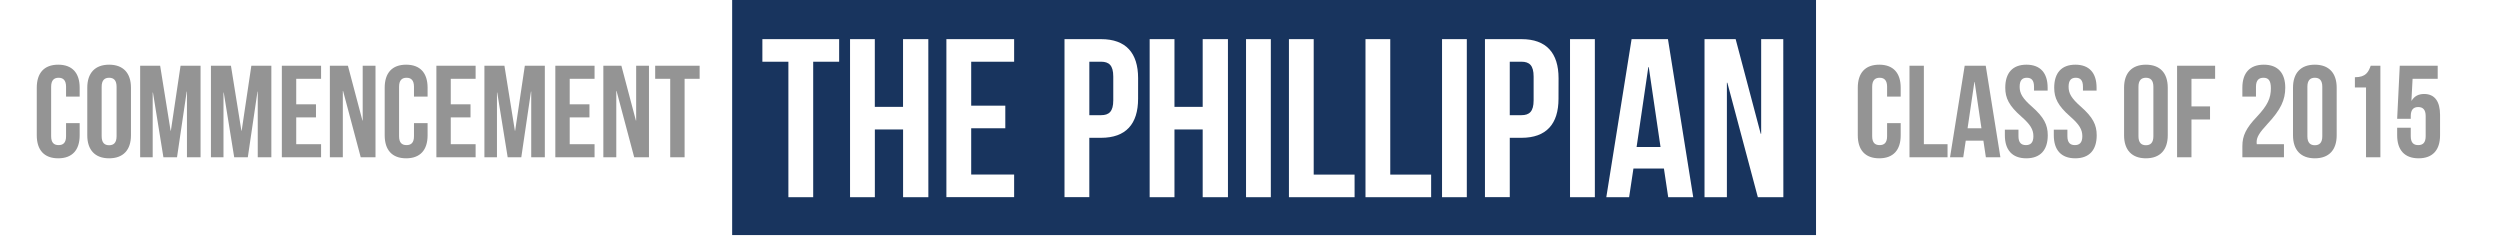
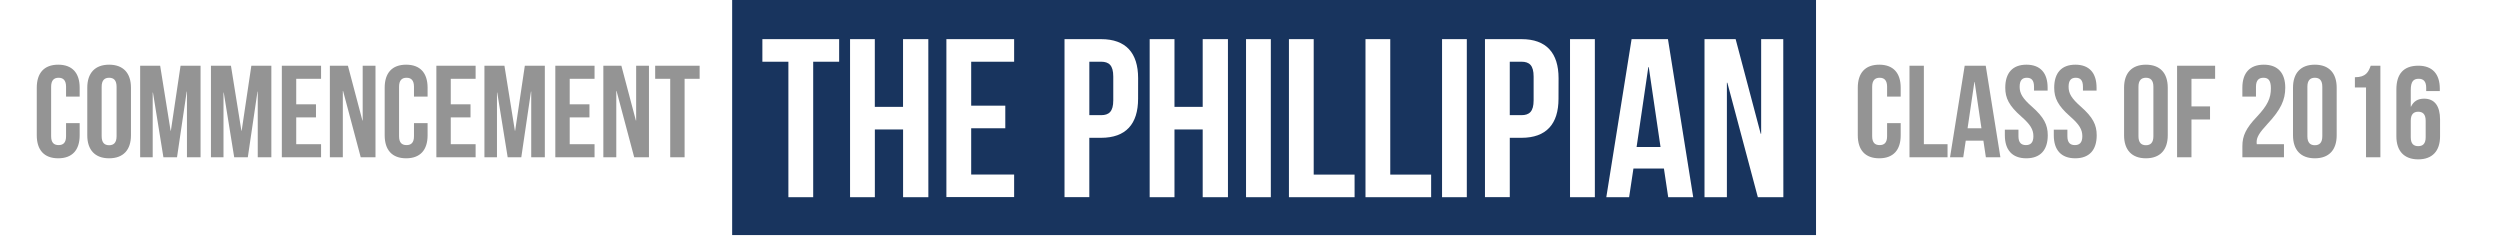
<svg xmlns="http://www.w3.org/2000/svg" version="1.1" id="Layer_1" x="0px" y="0px" width="229.266px" height="21.559px" viewBox="0 0 229.266 21.559" enable-background="new 0 0 229.266 21.559" xml:space="preserve">
  <g>
-     <path fill="#18345E" d="M151.162,6.156l-1.076,7.326h2.195l-1.078-7.326H151.162z M139.526,5.66h-1.071v4.902h1.069   c0.729,0,1.119-0.332,1.119-1.363V7.024C140.645,5.99,140.25,5.66,139.526,5.66z M100.976,5.66h-1.077v4.902h1.077   c0.729,0,1.118-0.332,1.118-1.363V7.024C102.095,5.99,101.7,5.66,100.976,5.66z M67.143,0v21.559h99.398V0H67.143z M76.955,5.66   h-2.38v12.423H72.3V5.66h-2.385V3.59h7.04V5.66z M85.137,18.082h-2.319v-6.211H80.23v6.211h-2.276V3.589h2.272v6.214h2.588V3.589   h2.319L85.137,18.082L85.137,18.082z M93.002,5.66h-3.937v4.032h3.128v2.072h-3.128v4.244h3.937v2.068H86.79V3.588h6.212V5.66z    M104.37,9.055c0,2.317-1.118,3.583-3.396,3.583h-1.077v5.443h-2.275V3.589h3.354c2.275,0,3.396,1.265,3.396,3.582L104.37,9.055   L104.37,9.055z M112.612,18.082h-2.318v-6.211h-2.588v6.211h-2.275V3.589h2.275v6.214h2.588V3.589h2.316L112.612,18.082   L112.612,18.082z M116.543,18.082h-2.274V3.589h2.274V18.082z M124.225,18.082h-6.021V3.589h2.271v12.425h3.748L124.225,18.082   L124.225,18.082z M131.246,18.082h-6.022V3.589h2.272v12.425h3.748v2.068H131.246z M134.516,18.082h-2.272V3.589h2.272V18.082   L134.516,18.082z M142.925,9.055c0,2.317-1.119,3.583-3.396,3.583h-1.073v5.443h-2.276V3.589h3.354   c2.272,0,3.396,1.265,3.396,3.582L142.925,9.055L142.925,9.055z M146.259,18.082h-2.278V3.589h2.277L146.259,18.082L146.259,18.082   z M152.985,18.082l-0.393-2.629h-2.795l-0.396,2.629h-2.092l2.319-14.494h3.334l2.317,14.494H152.985z M163.545,18.082h-2.34   l-2.797-10.497h-0.041v10.498h-2.052V3.589h2.855l2.299,8.677h0.041V3.589h2.028L163.545,18.082L163.545,18.082z" />
+     <path fill="#18345E" d="M151.162,6.156l-1.076,7.325h2.195l-1.078-7.325H151.162z M139.526,5.66h-1.07v4.901h1.068   c0.729,0,1.119-0.332,1.119-1.362V7.024C140.645,5.99,140.25,5.66,139.526,5.66z M100.976,5.66h-1.077v4.901h1.077   c0.729,0,1.118-0.332,1.118-1.362V7.024C102.095,5.99,101.7,5.66,100.976,5.66z M67.143,0v21.559h99.398V0H67.143z M76.955,5.66   h-2.38v12.423H72.3V5.66h-2.385V3.59h7.04V5.66z M85.137,18.082h-2.319v-6.211H80.23v6.211h-2.275V3.589h2.271v6.214h2.588V3.589   h2.319L85.137,18.082L85.137,18.082z M93.002,5.66h-3.938v4.031h3.128v2.072h-3.128v4.244h3.938v2.068H86.79V3.588h6.212V5.66z    M104.37,9.055c0,2.317-1.118,3.583-3.396,3.583h-1.077v5.443h-2.274V3.589h3.354c2.275,0,3.396,1.265,3.396,3.582L104.37,9.055   L104.37,9.055z M112.612,18.082h-2.317v-6.211h-2.588v6.211h-2.275V3.589h2.275v6.214h2.588V3.589h2.315L112.612,18.082   L112.612,18.082z M116.543,18.082h-2.274V3.589h2.274V18.082z M124.225,18.082h-6.021V3.589h2.271v12.425h3.748L124.225,18.082   L124.225,18.082z M131.246,18.082h-6.022V3.589h2.272v12.425h3.748v2.068H131.246z M134.516,18.082h-2.271V3.589h2.271V18.082   L134.516,18.082z M142.925,9.055c0,2.317-1.119,3.583-3.396,3.583h-1.072v5.443h-2.276V3.589h3.354   c2.271,0,3.396,1.265,3.396,3.582L142.925,9.055L142.925,9.055z M146.259,18.082h-2.278V3.589h2.277L146.259,18.082L146.259,18.082   z M152.985,18.082l-0.393-2.629h-2.795l-0.396,2.629h-2.092l2.319-14.494h3.334l2.316,14.494H152.985z M163.545,18.082h-2.34   l-2.797-10.497h-0.041v10.498h-2.053V3.589h2.855l2.299,8.677h0.041V3.589h2.028L163.545,18.082L163.545,18.082z" />
  </g>
  <g enable-background="new    ">
-     <path fill="#949494" d="M7.306,11.293v1.115c0,1.343-0.672,2.11-1.967,2.11c-1.295,0-1.967-0.768-1.967-2.11V8.042   c0-1.343,0.672-2.11,1.967-2.11c1.295,0,1.967,0.768,1.967,2.11v0.816H6.058v-0.9c0-0.6-0.264-0.827-0.684-0.827   c-0.419,0-0.684,0.228-0.684,0.827v4.534c0,0.6,0.264,0.815,0.684,0.815c0.42,0,0.684-0.216,0.684-0.815v-1.199H7.306z" />
-     <path fill="#949494" d="M8.004,8.042c0-1.343,0.708-2.11,2.003-2.11c1.295,0,2.003,0.768,2.003,2.11v4.366   c0,1.343-0.708,2.11-2.003,2.11c-1.295,0-2.003-0.768-2.003-2.11V8.042z M9.323,12.492c0,0.6,0.264,0.827,0.684,0.827   c0.42,0,0.684-0.228,0.684-0.827V7.958c0-0.6-0.264-0.827-0.684-0.827c-0.419,0-0.684,0.228-0.684,0.827V12.492z" />
-     <path fill="#949494" d="M15.646,11.989h0.024l0.888-5.961h1.835v8.396h-1.248V8.403h-0.024l-0.887,6.021h-1.248l-0.959-5.937   h-0.024v5.937h-1.151V6.028h1.835L15.646,11.989z" />
-     <path fill="#949494" d="M22.138,11.989h0.024l0.888-5.961h1.835v8.396h-1.248V8.403h-0.024l-0.887,6.021h-1.248l-0.959-5.937   h-0.024v5.937h-1.151V6.028h1.835L22.138,11.989z" />
-     <path fill="#949494" d="M27.166,9.566h1.811v1.199h-1.811v2.459h2.279v1.199h-3.598V6.028h3.598v1.199h-2.279V9.566z" />
-     <path fill="#949494" d="M31.463,8.342h-0.024v6.081h-1.188V6.028h1.655l1.331,5.025h0.024V6.028h1.175v8.396h-1.355L31.463,8.342z" />
-     <path fill="#949494" d="M39.213,11.293v1.115c0,1.343-0.672,2.11-1.967,2.11c-1.295,0-1.967-0.768-1.967-2.11V8.042   c0-1.343,0.672-2.11,1.967-2.11c1.295,0,1.967,0.768,1.967,2.11v0.816h-1.248v-0.9c0-0.6-0.264-0.827-0.684-0.827   c-0.419,0-0.684,0.228-0.684,0.827v4.534c0,0.6,0.264,0.815,0.684,0.815c0.42,0,0.684-0.216,0.684-0.815v-1.199H39.213z" />
-     <path fill="#949494" d="M41.338,9.566h1.811v1.199h-1.811v2.459h2.279v1.199h-3.598V6.028h3.598v1.199h-2.279V9.566z" />
-     <path fill="#949494" d="M47.218,11.989h0.024l0.888-5.961h1.835v8.396h-1.248V8.403h-0.024l-0.887,6.021h-1.248l-0.959-5.937   h-0.024v5.937h-1.151V6.028h1.835L47.218,11.989z" />
-     <path fill="#949494" d="M52.246,9.566h1.811v1.199h-1.811v2.459h2.279v1.199h-3.598V6.028h3.598v1.199h-2.279V9.566z" />
-     <path fill="#949494" d="M56.542,8.342h-0.024v6.081h-1.188V6.028h1.655l1.331,5.025h0.024V6.028h1.175v8.396h-1.355L56.542,8.342z" />
-     <path fill="#949494" d="M60.083,6.028h4.078v1.199h-1.379v7.196h-1.319V7.227h-1.379V6.028z" />
+     <path fill="#949494" d="M7.306,11.293v1.115c0,1.343-0.672,2.109-1.967,2.109s-1.967-0.768-1.967-2.109V8.042   c0-1.343,0.672-2.11,1.967-2.11S7.306,6.7,7.306,8.042v0.815H6.058V7.958c0-0.601-0.264-0.827-0.684-0.827   c-0.419,0-0.685,0.228-0.685,0.827v4.534c0,0.6,0.265,0.814,0.685,0.814s0.684-0.216,0.684-0.814v-1.199H7.306z" />
+     <path fill="#949494" d="M8.004,8.042c0-1.343,0.708-2.11,2.003-2.11S12.01,6.7,12.01,8.042v4.366c0,1.343-0.708,2.109-2.003,2.109   s-2.003-0.768-2.003-2.109V8.042z M9.323,12.492c0,0.6,0.264,0.826,0.684,0.826s0.684-0.228,0.684-0.826V7.958   c0-0.601-0.264-0.827-0.684-0.827c-0.419,0-0.684,0.228-0.684,0.827V12.492z" />
+     <path fill="#949494" d="M15.646,11.99h0.024l0.888-5.962h1.835v8.396h-1.248V8.403h-0.023l-0.888,6.021h-1.248l-0.959-5.938h-0.023   v5.938h-1.151V6.028h1.835L15.646,11.99z" />
+     <path fill="#949494" d="M22.138,11.99h0.024l0.888-5.962h1.835v8.396h-1.248V8.403h-0.024l-0.887,6.021h-1.248l-0.959-5.938h-0.023   v5.938h-1.151V6.028h1.835L22.138,11.99z" />
+     <path fill="#949494" d="M27.166,9.566h1.811v1.199h-1.811v2.459h2.278v1.199h-3.598V6.028h3.598v1.199h-2.278V9.566z" />
+     <path fill="#949494" d="M31.463,8.342h-0.024v6.081h-1.188V6.028h1.655l1.33,5.025h0.024V6.028h1.175v8.396h-1.354L31.463,8.342z" />
+     <path fill="#949494" d="M39.213,11.293v1.115c0,1.343-0.672,2.109-1.967,2.109s-1.968-0.768-1.968-2.109V8.042   c0-1.343,0.673-2.11,1.968-2.11s1.967,0.769,1.967,2.11v0.815h-1.248V7.958c0-0.601-0.264-0.827-0.684-0.827   s-0.685,0.228-0.685,0.827v4.534c0,0.6,0.264,0.814,0.685,0.814c0.42,0,0.684-0.216,0.684-0.814v-1.199H39.213z" />
+     <path fill="#949494" d="M41.338,9.566h1.811v1.199h-1.811v2.459h2.279v1.199h-3.599V6.028h3.599v1.199h-2.279V9.566z" />
+     <path fill="#949494" d="M47.218,11.99h0.024l0.888-5.962h1.835v8.396h-1.248V8.403h-0.024l-0.887,6.021h-1.248l-0.959-5.938h-0.023   v5.938h-1.151V6.028h1.835L47.218,11.99z" />
+     <path fill="#949494" d="M52.246,9.566h1.811v1.199h-1.811v2.459h2.278v1.199h-3.598V6.028h3.598v1.199h-2.278V9.566z" />
+     <path fill="#949494" d="M56.542,8.342h-0.024v6.081H55.33V6.028h1.654l1.331,5.025h0.024V6.028h1.175v8.396H58.16L56.542,8.342z" />
+     <path fill="#949494" d="M60.083,6.028h4.078v1.199h-1.379v7.196h-1.319V7.227h-1.379L60.083,6.028L60.083,6.028z" />
  </g>
-   <g enable-background="new    ">
-     <path fill="#949494" d="M174.306,11.293v1.115c0,1.343-0.672,2.11-1.967,2.11c-1.296,0-1.968-0.768-1.968-2.11V8.042   c0-1.343,0.672-2.11,1.968-2.11c1.295,0,1.967,0.768,1.967,2.11v0.816h-1.247v-0.9c0-0.6-0.264-0.827-0.684-0.827   s-0.684,0.228-0.684,0.827v4.534c0,0.6,0.264,0.815,0.684,0.815s0.684-0.216,0.684-0.815v-1.199H174.306z" />
+   <g>
+     <path fill="#949494" d="M219.763,8.208c0-1.415,0.647-2.183,2.016-2.183c1.295,0,1.967,0.768,1.967,2.111v0.216h-1.248v-0.3   c0-0.6-0.264-0.828-0.684-0.828c-0.468,0-0.731,0.228-0.731,1.031V9.78h0.024c0.228-0.48,0.611-0.732,1.199-0.732   c0.972,0,1.463,0.684,1.463,1.919v1.536c0,1.344-0.707,2.111-2.003,2.111c-1.295,0-2.003-0.768-2.003-2.111V8.208z M221.082,11.075   v1.511c0,0.6,0.264,0.816,0.684,0.816s0.684-0.217,0.684-0.816v-1.511c0-0.6-0.264-0.828-0.684-0.828   S221.082,10.475,221.082,11.075z" />
+     <path fill="#949494" d="M174.306,11.293v1.115c0,1.343-0.672,2.109-1.967,2.109c-1.296,0-1.968-0.768-1.968-2.109V8.042   c0-1.343,0.672-2.11,1.968-2.11c1.295,0,1.967,0.769,1.967,2.11v0.815h-1.247V7.958c0-0.601-0.264-0.827-0.684-0.827   s-0.685,0.228-0.685,0.827v4.534c0,0.6,0.265,0.814,0.685,0.814s0.684-0.216,0.684-0.814v-1.199H174.306z" />
    <path fill="#949494" d="M175.112,6.028h1.319v7.196h2.171v1.199h-3.49V6.028z" />
-     <path fill="#949494" d="M183.449,14.423h-1.332l-0.227-1.523h-1.619l-0.229,1.523h-1.211l1.343-8.396h1.931L183.449,14.423z    M180.44,11.761h1.271l-0.624-4.246h-0.023L180.44,11.761z" />
-     <path fill="#949494" d="M185.838,5.932c1.283,0,1.943,0.768,1.943,2.11v0.265h-1.248V7.958c0-0.6-0.239-0.827-0.659-0.827   c-0.419,0-0.659,0.228-0.659,0.827c0,0.612,0.264,1.067,1.127,1.823c1.104,0.972,1.451,1.667,1.451,2.627   c0,1.343-0.672,2.11-1.967,2.11s-1.967-0.768-1.967-2.11v-0.516h1.247v0.6c0,0.6,0.265,0.815,0.684,0.815   c0.42,0,0.685-0.216,0.685-0.815c0-0.612-0.265-1.067-1.128-1.823c-1.104-0.972-1.451-1.667-1.451-2.627   C183.896,6.699,184.555,5.932,185.838,5.932z" />
-     <path fill="#949494" d="M190.326,5.932c1.283,0,1.943,0.768,1.943,2.11v0.265h-1.248V7.958c0-0.6-0.239-0.827-0.659-0.827   c-0.419,0-0.659,0.228-0.659,0.827c0,0.612,0.264,1.067,1.127,1.823c1.104,0.972,1.451,1.667,1.451,2.627   c0,1.343-0.672,2.11-1.967,2.11s-1.967-0.768-1.967-2.11v-0.516h1.247v0.6c0,0.6,0.265,0.815,0.684,0.815   c0.42,0,0.685-0.216,0.685-0.815c0-0.612-0.265-1.067-1.128-1.823c-1.104-0.972-1.451-1.667-1.451-2.627   C188.384,6.699,189.043,5.932,190.326,5.932z" />
-     <path fill="#949494" d="M194.791,8.042c0-1.343,0.708-2.11,2.003-2.11c1.296,0,2.003,0.768,2.003,2.11v4.366   c0,1.343-0.707,2.11-2.003,2.11c-1.295,0-2.003-0.768-2.003-2.11V8.042z M196.111,12.492c0,0.6,0.265,0.827,0.684,0.827   c0.42,0,0.684-0.228,0.684-0.827V7.958c0-0.6-0.264-0.827-0.684-0.827c-0.419,0-0.684,0.228-0.684,0.827V12.492z" />
+     <path fill="#949494" d="M183.449,14.423h-1.332L181.89,12.9h-1.619l-0.229,1.523h-1.211l1.343-8.396h1.931L183.449,14.423z    M180.44,11.761h1.271l-0.624-4.246h-0.023L180.44,11.761z" />
+     <path fill="#949494" d="M185.838,5.932c1.283,0,1.942,0.769,1.942,2.11v0.265h-1.247V7.958c0-0.601-0.239-0.827-0.659-0.827   c-0.419,0-0.659,0.228-0.659,0.827c0,0.611,0.264,1.066,1.127,1.823c1.104,0.972,1.451,1.667,1.451,2.627   c0,1.343-0.672,2.109-1.967,2.109s-1.968-0.768-1.968-2.109v-0.517h1.247v0.601c0,0.6,0.266,0.814,0.685,0.814   c0.42,0,0.685-0.216,0.685-0.814c0-0.612-0.265-1.067-1.128-1.823c-1.104-0.973-1.451-1.667-1.451-2.627   C183.896,6.699,184.555,5.932,185.838,5.932z" />
+     <path fill="#949494" d="M190.326,5.932c1.282,0,1.942,0.769,1.942,2.11v0.265h-1.248V7.958c0-0.601-0.238-0.827-0.659-0.827   c-0.419,0-0.658,0.228-0.658,0.827c0,0.611,0.264,1.066,1.127,1.823c1.104,0.972,1.451,1.667,1.451,2.627   c0,1.343-0.673,2.109-1.968,2.109s-1.967-0.768-1.967-2.109v-0.517h1.247v0.601c0,0.6,0.265,0.814,0.684,0.814   c0.421,0,0.686-0.216,0.686-0.814c0-0.612-0.265-1.067-1.128-1.823c-1.104-0.973-1.451-1.667-1.451-2.627   C188.384,6.699,189.043,5.932,190.326,5.932z" />
+     <path fill="#949494" d="M194.791,8.042c0-1.343,0.708-2.11,2.003-2.11c1.296,0,2.003,0.769,2.003,2.11v4.366   c0,1.343-0.707,2.109-2.003,2.109c-1.295,0-2.003-0.768-2.003-2.109V8.042z M196.111,12.492c0,0.6,0.266,0.826,0.685,0.826   c0.42,0,0.684-0.228,0.684-0.826V7.958c0-0.601-0.264-0.827-0.684-0.827c-0.419,0-0.685,0.228-0.685,0.827V12.492z" />
    <path fill="#949494" d="M200.971,9.758h1.703v1.199h-1.703v3.466h-1.319V6.028h3.489v1.199h-2.17V9.758z" />
-     <path fill="#949494" d="M207.571,7.131c-0.42,0-0.684,0.228-0.684,0.827v0.9h-1.248V8.042c0-1.343,0.672-2.11,1.967-2.11   c1.296,0,1.967,0.768,1.967,2.11c0,1.116-0.407,2.016-1.631,3.322c-0.779,0.84-0.995,1.235-0.995,1.68c0,0.06,0,0.119,0.012,0.18   h2.495v1.199h-3.814v-1.031c0-0.936,0.336-1.644,1.319-2.675c1.008-1.067,1.296-1.727,1.296-2.626   C208.254,7.335,207.99,7.131,207.571,7.131z" />
-     <path fill="#949494" d="M210.283,8.042c0-1.343,0.707-2.11,2.002-2.11c1.296,0,2.004,0.768,2.004,2.11v4.366   c0,1.343-0.708,2.11-2.004,2.11c-1.295,0-2.002-0.768-2.002-2.11V8.042z M211.602,12.492c0,0.6,0.265,0.827,0.684,0.827   c0.42,0,0.684-0.228,0.684-0.827V7.958c0-0.6-0.264-0.827-0.684-0.827c-0.419,0-0.684,0.228-0.684,0.827V12.492z" />
-     <path fill="#949494" d="M215.959,7.083c1.02,0,1.246-0.492,1.451-1.056h0.887v8.396h-1.318V8.019h-1.02V7.083z" />
-     <path fill="#949494" d="M221.082,11.712v0.78c0,0.6,0.264,0.815,0.684,0.815s0.684-0.216,0.684-0.815v-1.848   c0-0.6-0.264-0.827-0.684-0.827s-0.684,0.228-0.684,0.827v0.252h-1.247l0.239-4.869h3.479v1.199h-2.303l-0.107,2.003h0.023   c0.24-0.396,0.611-0.611,1.14-0.611c0.972,0,1.463,0.684,1.463,1.919v1.871c0,1.343-0.671,2.11-1.967,2.11s-1.967-0.768-1.967-2.11   v-0.696H221.082z" />
+     <path fill="#949494" d="M207.571,7.131c-0.42,0-0.684,0.228-0.684,0.827v0.899h-1.248V8.042c0-1.343,0.672-2.11,1.967-2.11   c1.296,0,1.967,0.769,1.967,2.11c0,1.116-0.406,2.016-1.631,3.322c-0.778,0.84-0.995,1.234-0.995,1.68c0,0.06,0,0.119,0.013,0.18   h2.495v1.199h-3.814v-1.031c0-0.936,0.336-1.644,1.319-2.675c1.008-1.067,1.296-1.727,1.296-2.626   C208.254,7.335,207.99,7.131,207.571,7.131z" />
+     <path fill="#949494" d="M210.283,8.042c0-1.343,0.707-2.11,2.002-2.11c1.296,0,2.004,0.769,2.004,2.11v4.366   c0,1.343-0.708,2.109-2.004,2.109c-1.295,0-2.002-0.768-2.002-2.109V8.042z M211.602,12.492c0,0.6,0.266,0.826,0.685,0.826   c0.42,0,0.684-0.228,0.684-0.826V7.958c0-0.601-0.264-0.827-0.684-0.827c-0.419,0-0.685,0.228-0.685,0.827V12.492z" />
+     <path fill="#949494" d="M215.959,7.083c1.02,0,1.246-0.492,1.451-1.057h0.887v8.396h-1.318V8.019h-1.02V7.083z" />
  </g>
</svg>
